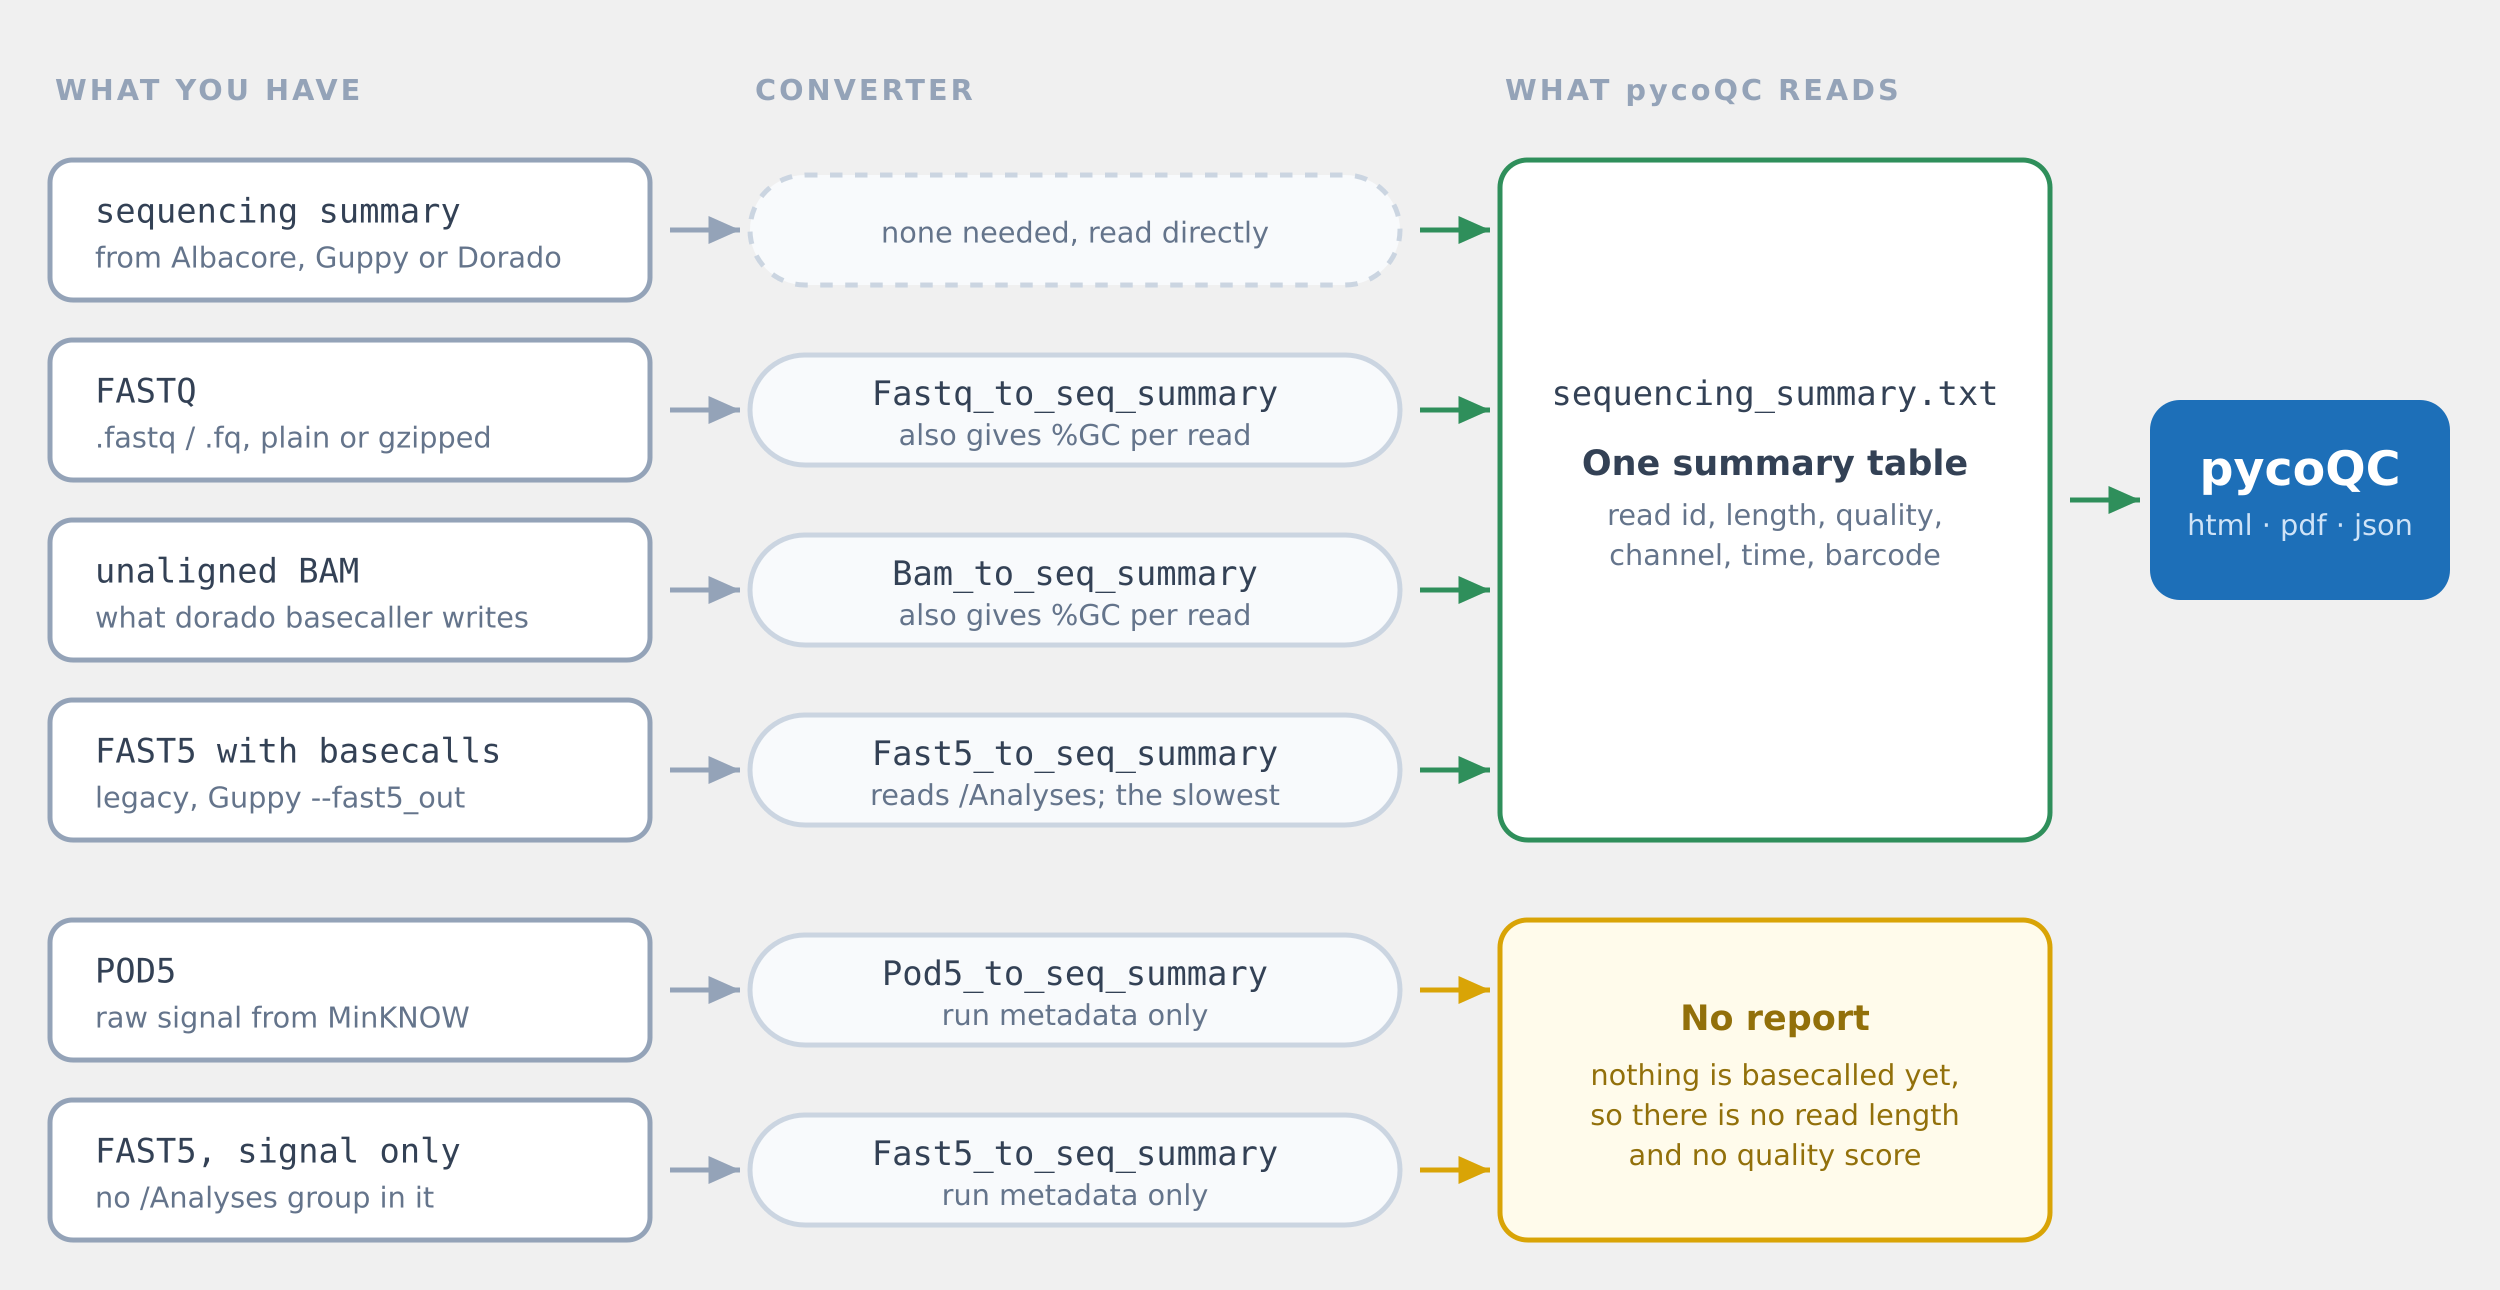
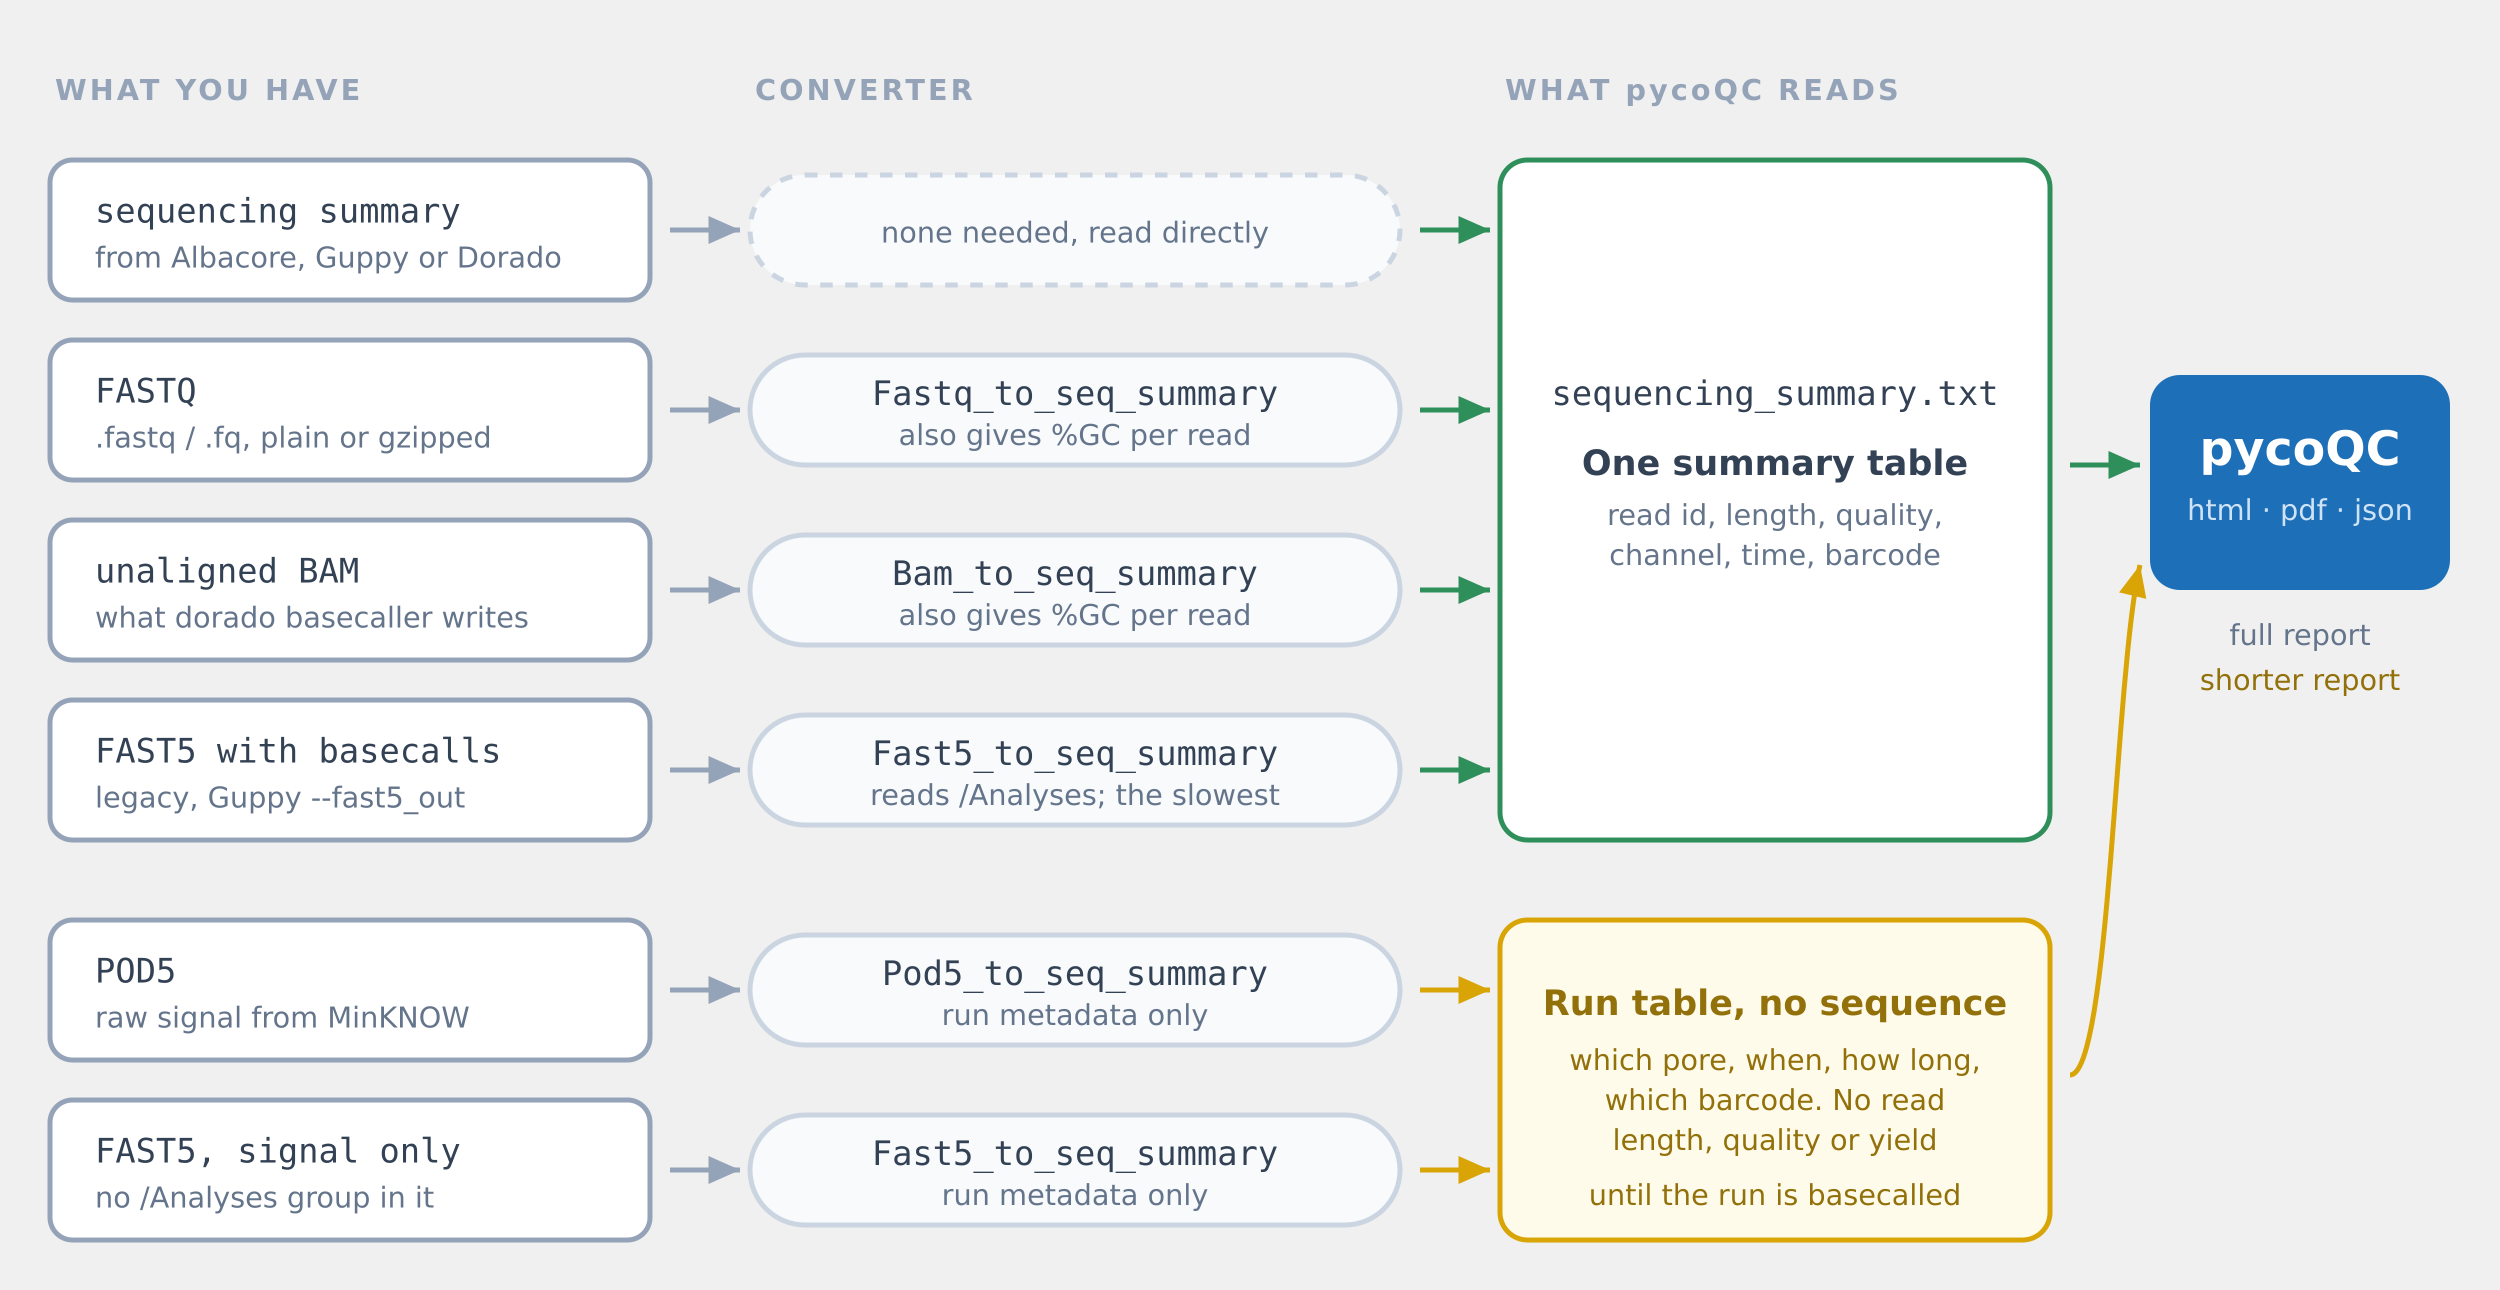
- <svg xmlns="http://www.w3.org/2000/svg" viewBox="0 0 1000 516" width="1000" height="516" role="img" aria-label="Input formats: a basecaller sequencing summary is read directly, while FASTQ, unaligned BAM and basecalled FAST5 are converted into one; POD5 and signal-only FAST5 yield run metadata but no report, because they hold no basecalls">
+ <svg xmlns="http://www.w3.org/2000/svg" viewBox="0 0 1000 516" width="1000" height="516" role="img" aria-label="Input formats: a basecaller sequencing summary is read directly, while FASTQ, unaligned BAM and basecalled FAST5 are converted into one; POD5 and signal-only FAST5 hold no basecalls, so they give a shorter report about the run itself">
  <style>
    .card     { fill: #ffffff; stroke: #94a3b8; stroke-width: 2; }
    .pill     { fill: #f8fafc; stroke: #cbd5e1; stroke-width: 2; }
    .pill-none{ fill: #f8fafc; stroke: #cbd5e1; stroke-width: 2; stroke-dasharray: 5 5; }
    .summary  { fill: #ffffff; stroke: #2f8f5b; stroke-width: 2; }
-     .dead     { fill: #fffbeb; stroke: #d9a406; stroke-width: 2; }
+     .partial  { fill: #fffbeb; stroke: #d9a406; stroke-width: 2; }
    .core     { fill: #1d6fb8; stroke: none; }
    .name     { font-family: "DejaVu Sans Mono", "Menlo", monospace; font-size: 13.5px; fill: #334155; }
    .label    { font-family: "DejaVu Sans", Arial, sans-serif; font-size: 14px; font-weight: 700; fill: #334155; }
    .note     { font-family: "DejaVu Sans", Arial, sans-serif; font-size: 11.5px; fill: #64748b; }
    .note-warn{ font-family: "DejaVu Sans", Arial, sans-serif; font-size: 11.5px; fill: #92700a; }
    .warn     { font-family: "DejaVu Sans", Arial, sans-serif; font-size: 14px; font-weight: 700; fill: #92700a; }
    .corename { font-family: "DejaVu Sans", Arial, sans-serif; font-size: 19px; font-weight: 700; fill: #ffffff; }
    .corenote { font-family: "DejaVu Sans", Arial, sans-serif; font-size: 11.5px; fill: #cfe3f7; }
    .head     { font-family: "DejaVu Sans", Arial, sans-serif; font-size: 11.5px; font-weight: 700;
                fill: #94a3b8; letter-spacing: 1.2px; }
    .wire     { fill: none; stroke: #94a3b8; stroke-width: 2; }
    .wire-ok  { fill: none; stroke: #2f8f5b; stroke-width: 2; }
    .wire-warn{ fill: none; stroke: #d9a406; stroke-width: 2; }
  </style>
  <defs>
    <marker id="a" viewBox="0 0 10 10" refX="9" refY="5" markerWidth="7" markerHeight="7" orient="auto-start-reverse">
      <path d="M 0 1 L 9 5 L 0 9 z" fill="#94a3b8" />
    </marker>
    <marker id="a-ok" viewBox="0 0 10 10" refX="9" refY="5" markerWidth="7" markerHeight="7" orient="auto-start-reverse">
      <path d="M 0 1 L 9 5 L 0 9 z" fill="#2f8f5b" />
    </marker>
    <marker id="a-warn" viewBox="0 0 10 10" refX="9" refY="5" markerWidth="7" markerHeight="7" orient="auto-start-reverse">
      <path d="M 0 1 L 9 5 L 0 9 z" fill="#d9a406" />
    </marker>
  </defs>
  <text class="head" x="22" y="40">WHAT YOU HAVE</text>
  <text class="head" x="302" y="40">CONVERTER</text>
  <text class="head" x="602" y="40">WHAT pycoQC READS</text>
  <rect class="card" x="20" y="64" width="240" height="56" rx="9" />
  <text class="name" x="38" y="89">sequencing summary</text>
  <text class="note" x="38" y="107">from Albacore, Guppy or Dorado</text>
  <rect class="pill-none" x="300" y="70" width="260" height="44" rx="22" />
  <text class="note" x="430" y="97" text-anchor="middle">none needed, read directly</text>
  <rect class="card" x="20" y="136" width="240" height="56" rx="9" />
  <text class="name" x="38" y="161">FASTQ</text>
  <text class="note" x="38" y="179">.fastq / .fq, plain or gzipped</text>
  <rect class="pill" x="300" y="142" width="260" height="44" rx="22" />
  <text class="name" x="430" y="162" text-anchor="middle">Fastq_to_seq_summary</text>
  <text class="note" x="430" y="178" text-anchor="middle">also gives %GC per read</text>
  <rect class="card" x="20" y="208" width="240" height="56" rx="9" />
  <text class="name" x="38" y="233">unaligned BAM</text>
  <text class="note" x="38" y="251">what dorado basecaller writes</text>
  <rect class="pill" x="300" y="214" width="260" height="44" rx="22" />
  <text class="name" x="430" y="234" text-anchor="middle">Bam_to_seq_summary</text>
  <text class="note" x="430" y="250" text-anchor="middle">also gives %GC per read</text>
  <rect class="card" x="20" y="280" width="240" height="56" rx="9" />
  <text class="name" x="38" y="305">FAST5 with basecalls</text>
  <text class="note" x="38" y="323">legacy, Guppy --fast5_out</text>
  <rect class="pill" x="300" y="286" width="260" height="44" rx="22" />
  <text class="name" x="430" y="306" text-anchor="middle">Fast5_to_seq_summary</text>
  <text class="note" x="430" y="322" text-anchor="middle">reads /Analyses; the slowest</text>
  <rect class="card" x="20" y="368" width="240" height="56" rx="9" />
  <text class="name" x="38" y="393">POD5</text>
  <text class="note" x="38" y="411">raw signal from MinKNOW</text>
  <rect class="pill" x="300" y="374" width="260" height="44" rx="22" />
  <text class="name" x="430" y="394" text-anchor="middle">Pod5_to_seq_summary</text>
  <text class="note" x="430" y="410" text-anchor="middle">run metadata only</text>
  <rect class="card" x="20" y="440" width="240" height="56" rx="9" />
  <text class="name" x="38" y="465">FAST5, signal only</text>
  <text class="note" x="38" y="483">no /Analyses group in it</text>
  <rect class="pill" x="300" y="446" width="260" height="44" rx="22" />
  <text class="name" x="430" y="466" text-anchor="middle">Fast5_to_seq_summary</text>
  <text class="note" x="430" y="482" text-anchor="middle">run metadata only</text>
  <g class="wire" marker-end="url(#a)">
    <path d="M 268 92  L 296 92" />
    <path d="M 268 164 L 296 164" />
    <path d="M 268 236 L 296 236" />
    <path d="M 268 308 L 296 308" />
    <path d="M 268 396 L 296 396" />
    <path d="M 268 468 L 296 468" />
  </g>
  <g class="wire-ok" marker-end="url(#a-ok)">
    <path d="M 568 92  L 596 92" />
    <path d="M 568 164 L 596 164" />
    <path d="M 568 236 L 596 236" />
    <path d="M 568 308 L 596 308" />
  </g>
  <g class="wire-warn" marker-end="url(#a-warn)">
    <path d="M 568 396 L 596 396" />
    <path d="M 568 468 L 596 468" />
  </g>
  <rect class="summary" x="600" y="64" width="220" height="272" rx="11" />
  <text class="name" x="710" y="162" text-anchor="middle">sequencing_summary.txt</text>
  <text class="label" x="710" y="190" text-anchor="middle">One summary table</text>
  <text class="note" x="710" y="210" text-anchor="middle">read id, length, quality,</text>
  <text class="note" x="710" y="226" text-anchor="middle">channel, time, barcode</text>
-   <rect class="dead" x="600" y="368" width="220" height="128" rx="11" />
-   <text class="warn" x="710" y="412" text-anchor="middle">No report</text>
-   <text class="note-warn" x="710" y="434" text-anchor="middle">nothing is basecalled yet,</text>
-   <text class="note-warn" x="710" y="450" text-anchor="middle">so there is no read length</text>
-   <text class="note-warn" x="710" y="466" text-anchor="middle">and no quality score</text>
+   <rect class="partial" x="600" y="368" width="220" height="128" rx="11" />
+   <text class="warn" x="710" y="406" text-anchor="middle">Run table, no sequence</text>
+   <text class="note-warn" x="710" y="428" text-anchor="middle">which pore, when, how long,</text>
+   <text class="note-warn" x="710" y="444" text-anchor="middle">which barcode. No read</text>
+   <text class="note-warn" x="710" y="460" text-anchor="middle">length, quality or yield</text>
+   <text class="note-warn" x="710" y="482" text-anchor="middle">until the run is basecalled</text>
  <g class="wire-ok" marker-end="url(#a-ok)">
-     <path d="M 828 200 L 856 200" />
+     <path d="M 828 186 L 856 186" />
  </g>
-   <rect class="core" x="860" y="160" width="120" height="80" rx="12" />
-   <text class="corename" x="920" y="194" text-anchor="middle">pycoQC</text>
-   <text class="corenote" x="920" y="214" text-anchor="middle">html · pdf · json</text>
+   <g class="wire-warn" marker-end="url(#a-warn)">
+     <path d="M 828 430 C 844 430, 846 268, 856 226" />
+   </g>
+   <rect class="core" x="860" y="150" width="120" height="86" rx="12" />
+   <text class="corename" x="920" y="186" text-anchor="middle">pycoQC</text>
+   <text class="corenote" x="920" y="208" text-anchor="middle">html · pdf · json</text>
+   <text class="note" x="920" y="258" text-anchor="middle">full report</text>
+   <text class="note-warn" x="920" y="276" text-anchor="middle">shorter report</text>
</svg>
